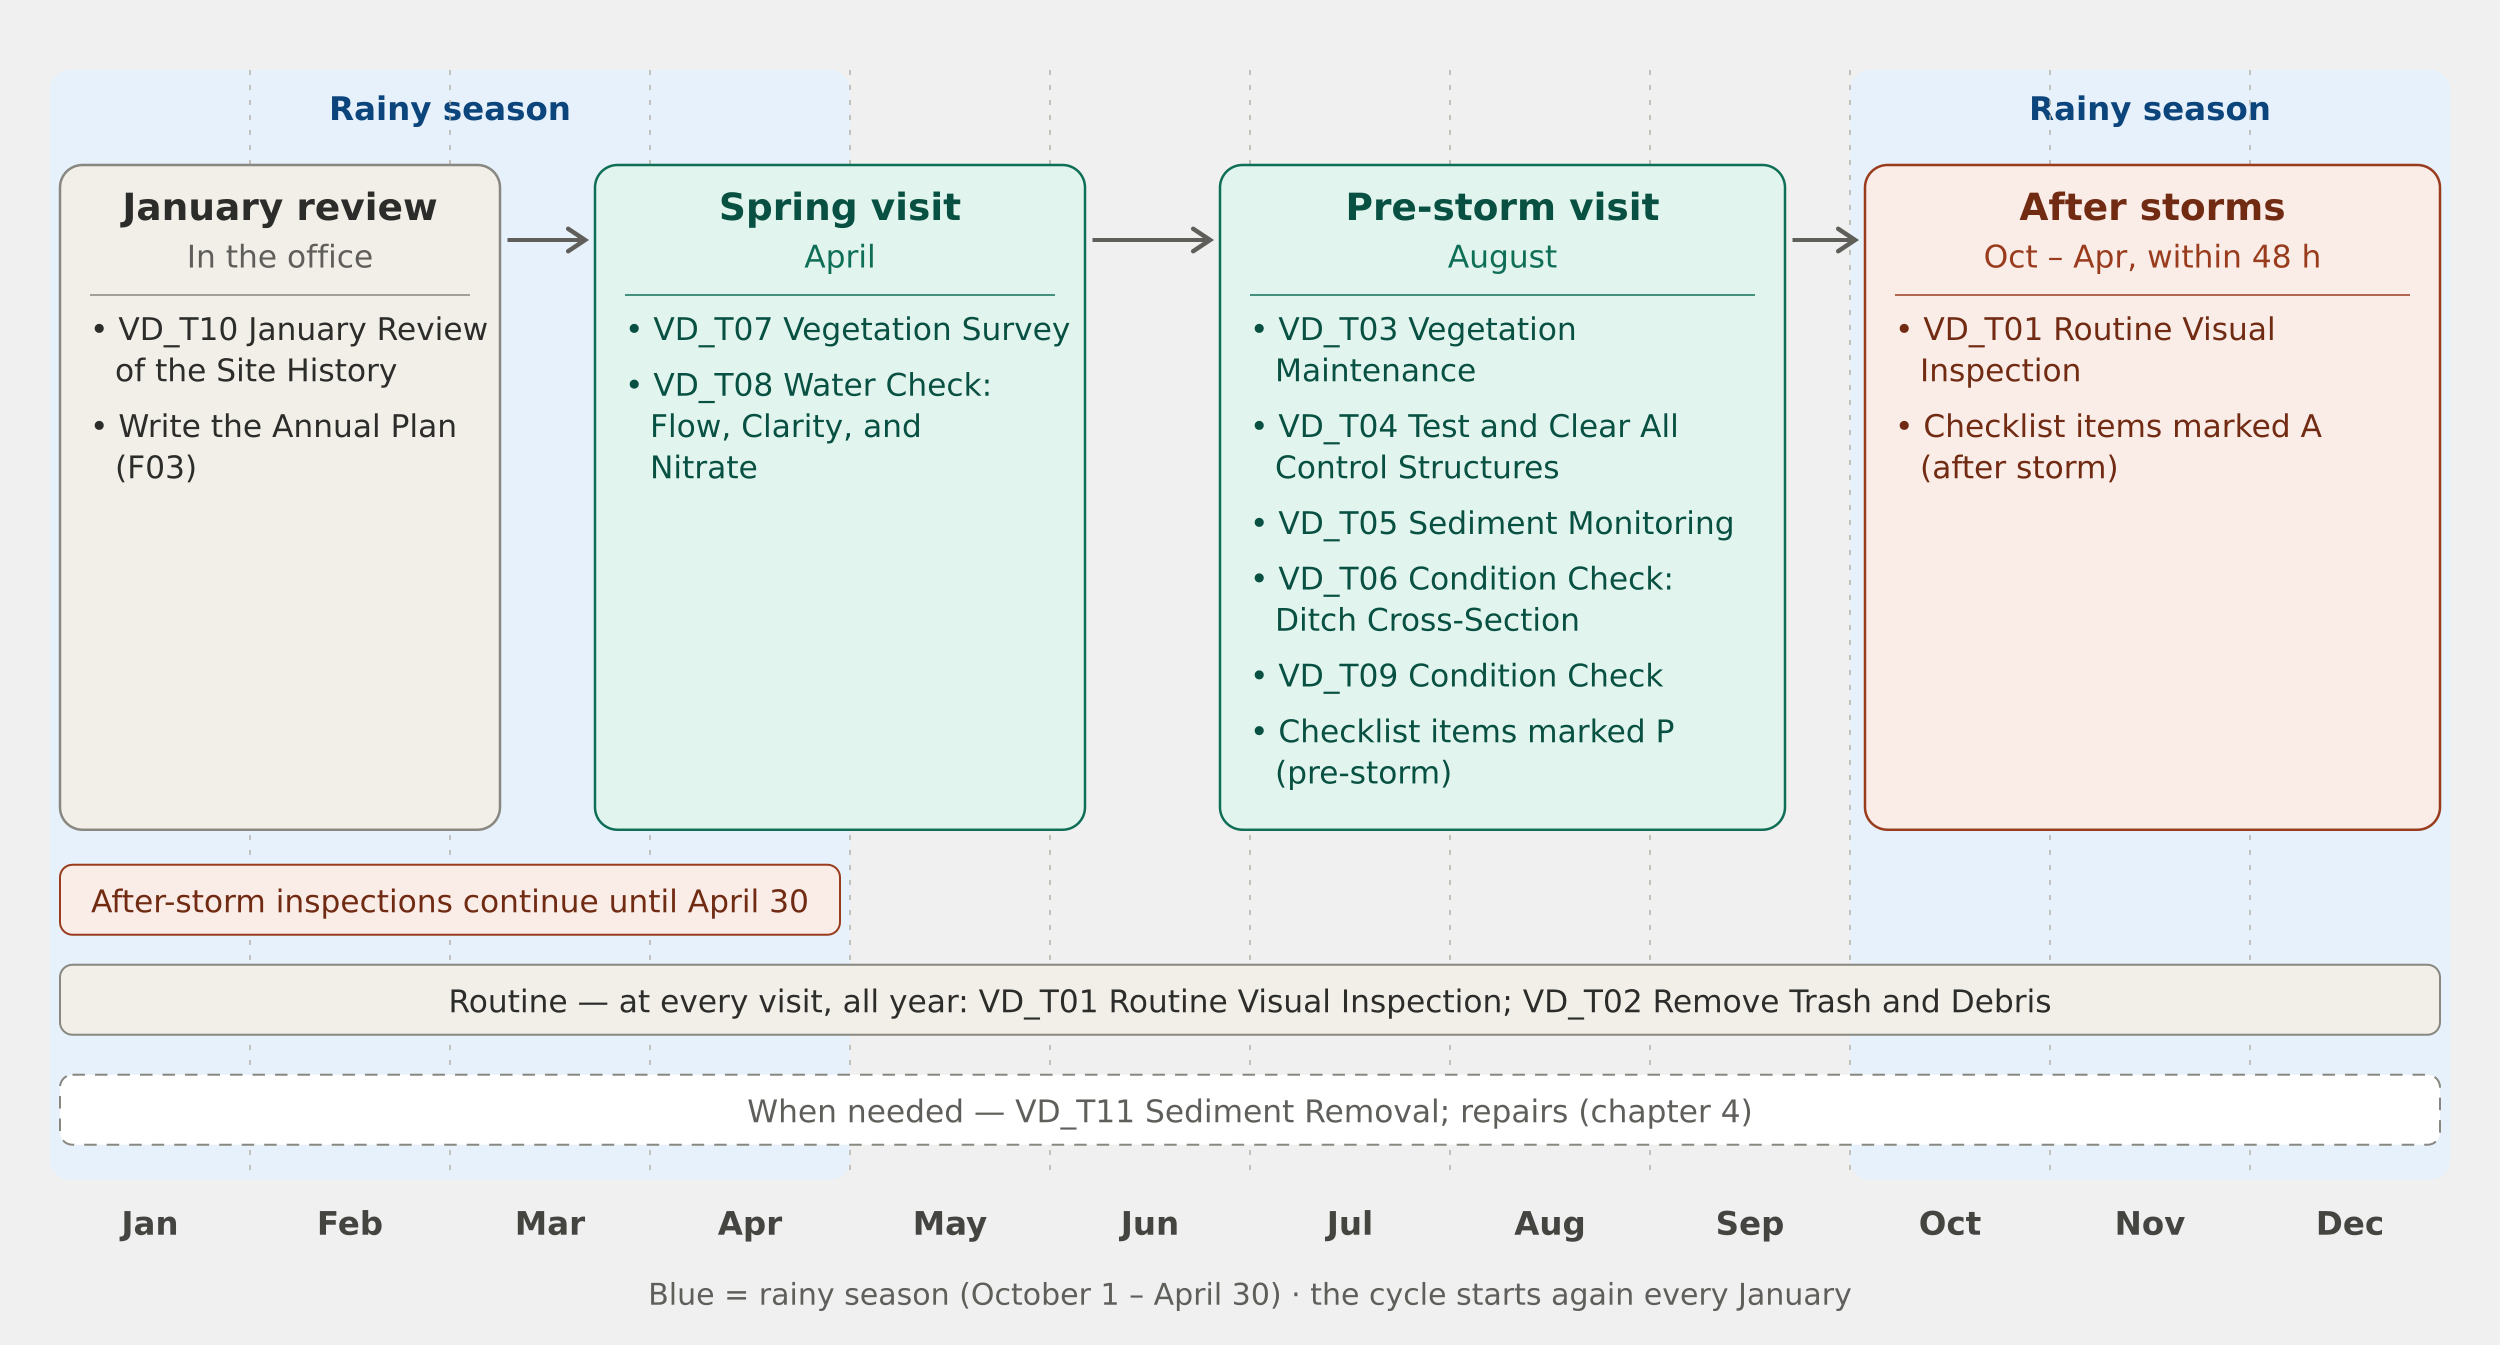
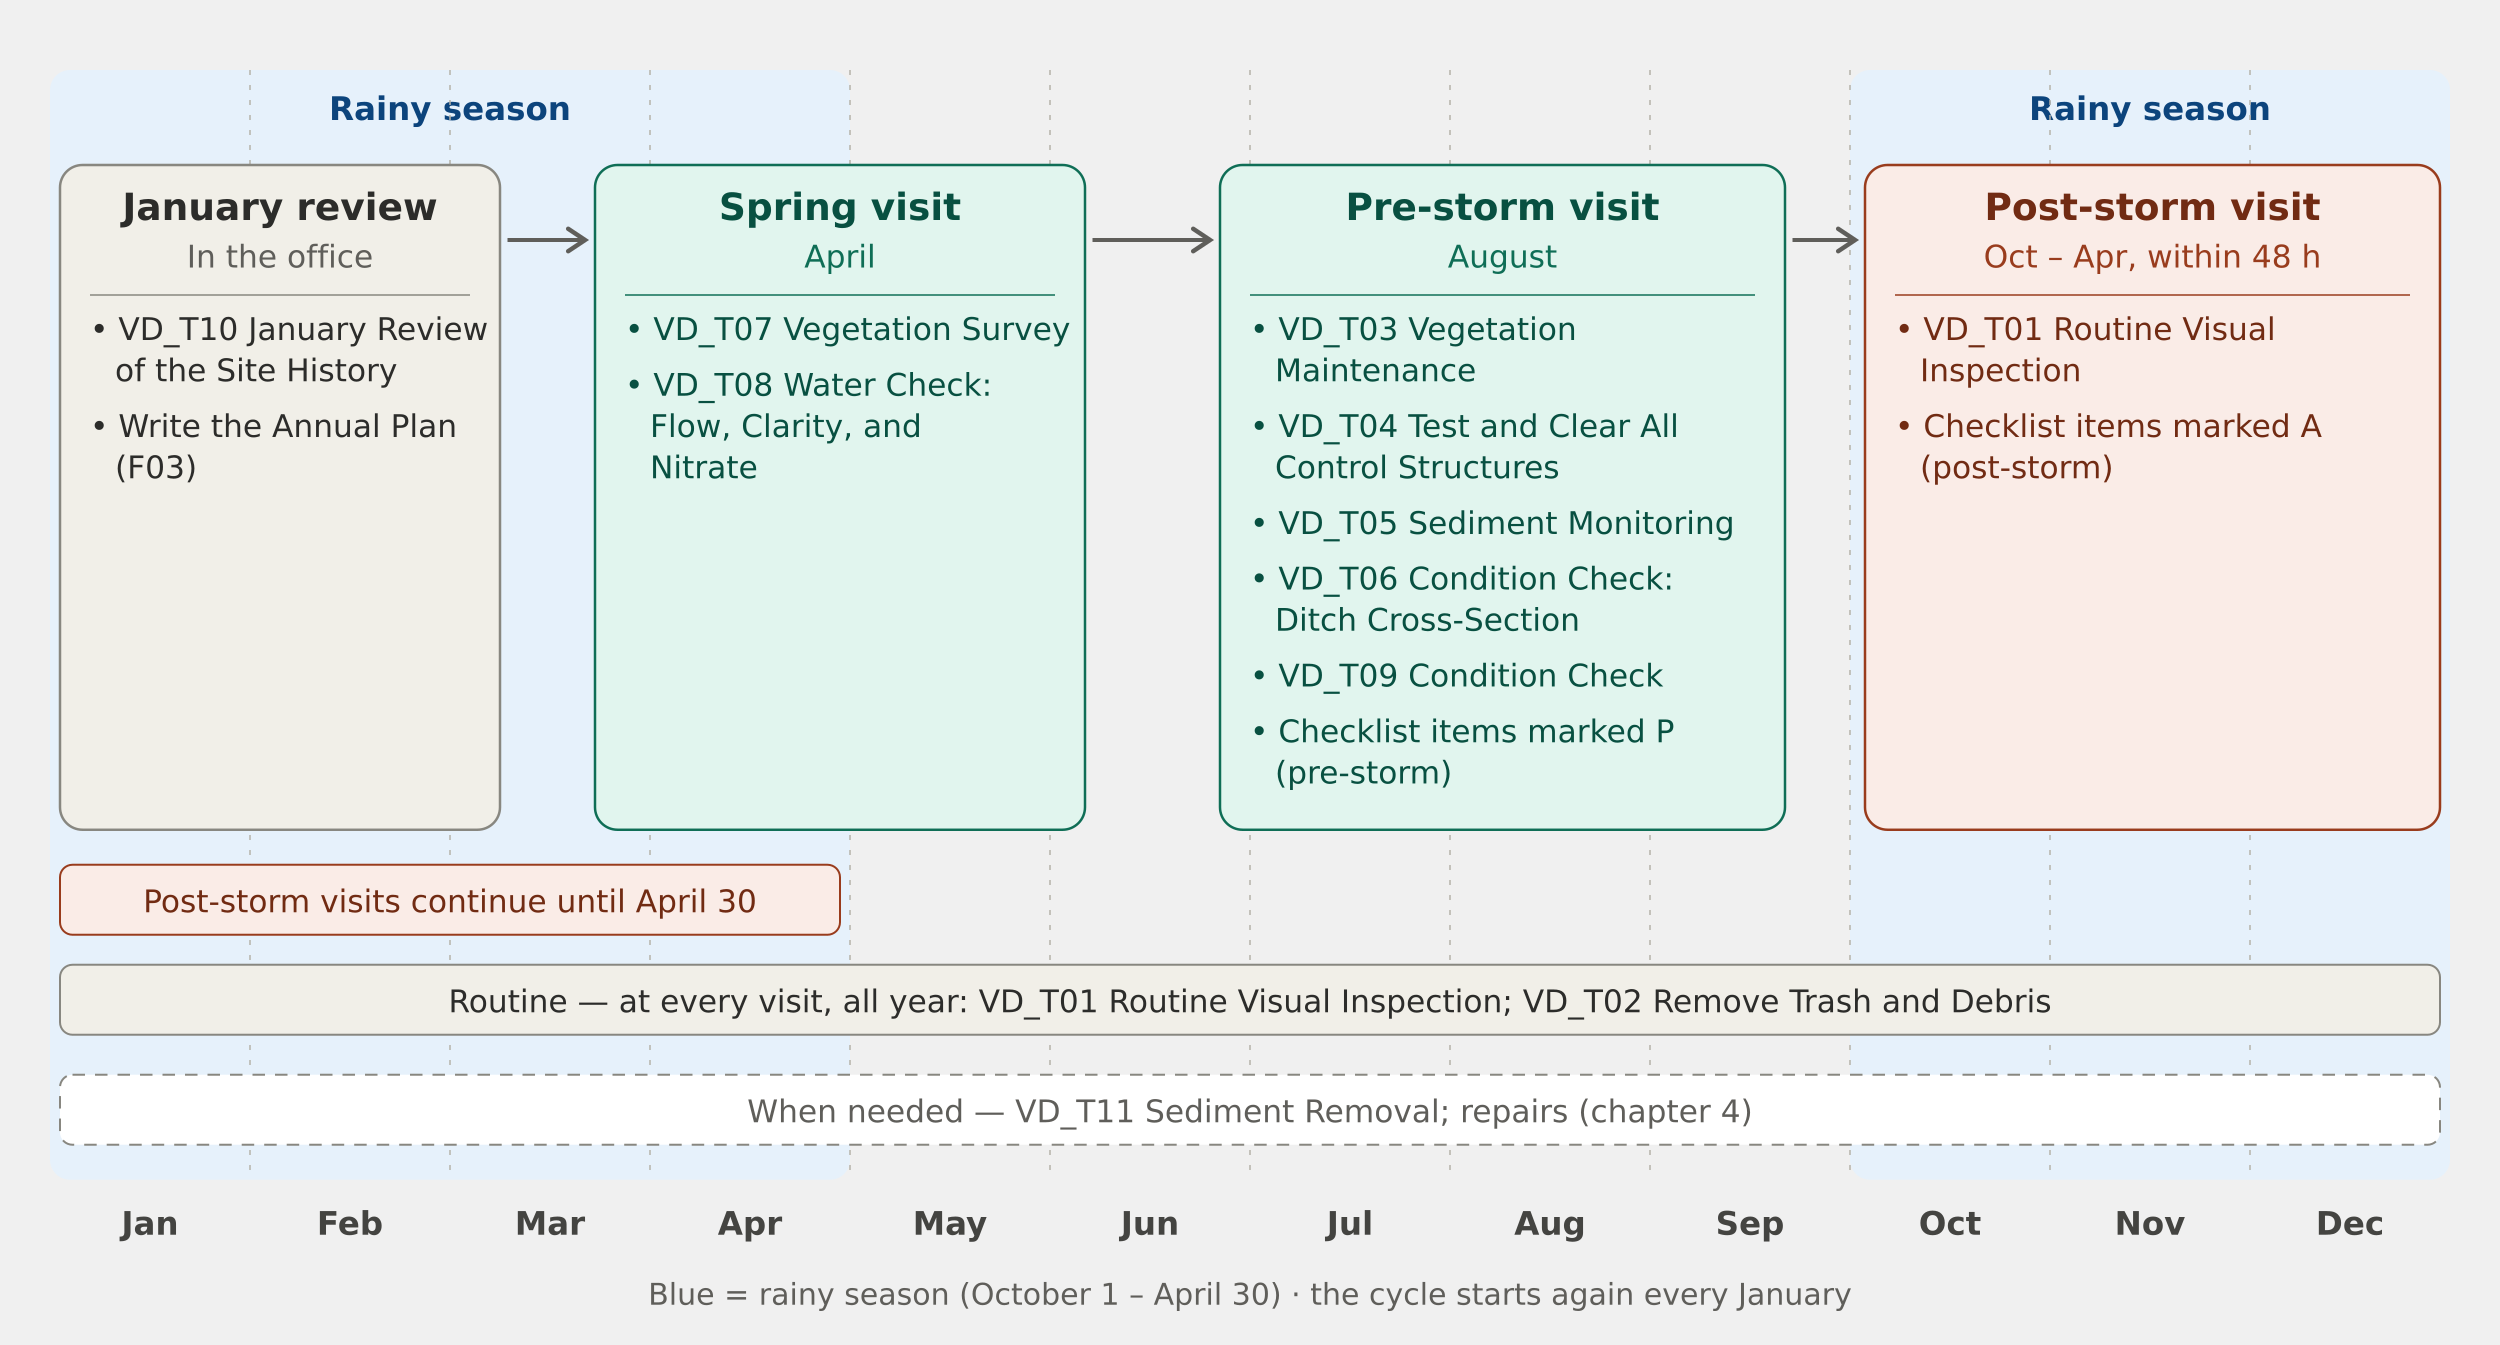
<svg xmlns="http://www.w3.org/2000/svg" viewBox="0 0 1000 538" width="1000" height="538">
  <defs>
    <marker id="ar" viewBox="0 0 10 10" refX="8" refY="5" markerWidth="7" markerHeight="7" orient="auto">
      <path d="M2 1L8 5L2 9" fill="none" stroke="#5F5E5A" stroke-width="1.6" stroke-linecap="round" />
    </marker>
  </defs>
  <rect x="20" y="28" width="320.0" height="443.9" rx="8" fill="#E6F1FB" />
  <rect x="740.0" y="28" width="240.0" height="443.9" rx="8" fill="#E6F1FB" />
  <text x="180.0" y="48.0" font-family="Public Sans, DejaVu Sans, Arial, sans-serif" font-size="13" font-weight="600" fill="#0C447C" text-anchor="middle">Rainy season</text>
  <text x="860.0" y="48.0" font-family="Public Sans, DejaVu Sans, Arial, sans-serif" font-size="13" font-weight="600" fill="#0C447C" text-anchor="middle">Rainy season</text>
  <line x1="100.0" y1="28" x2="100.0" y2="471.9" stroke="#B4B2A9" stroke-width="0.6" stroke-dasharray="2 4" />
  <line x1="180.0" y1="28" x2="180.0" y2="471.9" stroke="#B4B2A9" stroke-width="0.6" stroke-dasharray="2 4" />
  <line x1="260.0" y1="28" x2="260.0" y2="471.9" stroke="#B4B2A9" stroke-width="0.6" stroke-dasharray="2 4" />
  <line x1="340.0" y1="28" x2="340.0" y2="471.9" stroke="#B4B2A9" stroke-width="0.6" stroke-dasharray="2 4" />
  <line x1="420.0" y1="28" x2="420.0" y2="471.9" stroke="#B4B2A9" stroke-width="0.6" stroke-dasharray="2 4" />
  <line x1="500.0" y1="28" x2="500.0" y2="471.9" stroke="#B4B2A9" stroke-width="0.6" stroke-dasharray="2 4" />
  <line x1="580.0" y1="28" x2="580.0" y2="471.9" stroke="#B4B2A9" stroke-width="0.6" stroke-dasharray="2 4" />
  <line x1="660.0" y1="28" x2="660.0" y2="471.9" stroke="#B4B2A9" stroke-width="0.6" stroke-dasharray="2 4" />
  <line x1="740.0" y1="28" x2="740.0" y2="471.9" stroke="#B4B2A9" stroke-width="0.6" stroke-dasharray="2 4" />
  <line x1="820.0" y1="28" x2="820.0" y2="471.9" stroke="#B4B2A9" stroke-width="0.6" stroke-dasharray="2 4" />
  <line x1="900.0" y1="28" x2="900.0" y2="471.9" stroke="#B4B2A9" stroke-width="0.6" stroke-dasharray="2 4" />
  <rect x="24" y="66" width="176" height="265.9" rx="9" fill="#F1EFE8" stroke="#888780" stroke-width="1" />
  <text x="112.0" y="88.0" font-family="Public Sans, DejaVu Sans, Arial, sans-serif" font-size="15" font-weight="700" fill="#2C2C2A" text-anchor="middle">January review</text>
  <text x="112.0" y="107.0" font-family="Public Sans, DejaVu Sans, Arial, sans-serif" font-size="12.5" font-weight="400" fill="#5F5E5A" text-anchor="middle">In the office</text>
  <line x1="36" y1="118" x2="188" y2="118" stroke="#888780" stroke-width="0.6" />
  <text x="36.0" y="136.0" font-family="Public Sans, DejaVu Sans, Arial, sans-serif" font-size="12.5" font-weight="400" fill="#2C2C2A" text-anchor="start">• VD_T10 January Review</text>
  <text x="46.0" y="152.5" font-family="Public Sans, DejaVu Sans, Arial, sans-serif" font-size="12.5" font-weight="400" fill="#2C2C2A" text-anchor="start">of the Site History</text>
  <text x="36.0" y="174.8" font-family="Public Sans, DejaVu Sans, Arial, sans-serif" font-size="12.5" font-weight="400" fill="#2C2C2A" text-anchor="start">• Write the Annual Plan</text>
  <text x="46.0" y="191.3" font-family="Public Sans, DejaVu Sans, Arial, sans-serif" font-size="12.5" font-weight="400" fill="#2C2C2A" text-anchor="start">(F03)</text>
  <rect x="238" y="66" width="196" height="265.9" rx="9" fill="#E1F5EE" stroke="#0F6E56" stroke-width="1" />
  <text x="336.0" y="88.0" font-family="Public Sans, DejaVu Sans, Arial, sans-serif" font-size="15" font-weight="700" fill="#085041" text-anchor="middle">Spring visit</text>
  <text x="336.0" y="107.0" font-family="Public Sans, DejaVu Sans, Arial, sans-serif" font-size="12.5" font-weight="400" fill="#0F6E56" text-anchor="middle">April</text>
  <line x1="250" y1="118" x2="422" y2="118" stroke="#0F6E56" stroke-width="0.6" />
  <text x="250.0" y="136.0" font-family="Public Sans, DejaVu Sans, Arial, sans-serif" font-size="12.5" font-weight="400" fill="#085041" text-anchor="start">• VD_T07 Vegetation Survey</text>
  <text x="250.0" y="158.3" font-family="Public Sans, DejaVu Sans, Arial, sans-serif" font-size="12.5" font-weight="400" fill="#085041" text-anchor="start">• VD_T08 Water Check:</text>
  <text x="260.0" y="174.8" font-family="Public Sans, DejaVu Sans, Arial, sans-serif" font-size="12.5" font-weight="400" fill="#085041" text-anchor="start">Flow, Clarity, and</text>
  <text x="260.0" y="191.3" font-family="Public Sans, DejaVu Sans, Arial, sans-serif" font-size="12.5" font-weight="400" fill="#085041" text-anchor="start">Nitrate</text>
  <rect x="488" y="66" width="226" height="265.9" rx="9" fill="#E1F5EE" stroke="#0F6E56" stroke-width="1" />
  <text x="601.0" y="88.0" font-family="Public Sans, DejaVu Sans, Arial, sans-serif" font-size="15" font-weight="700" fill="#085041" text-anchor="middle">Pre-storm visit</text>
  <text x="601.0" y="107.0" font-family="Public Sans, DejaVu Sans, Arial, sans-serif" font-size="12.5" font-weight="400" fill="#0F6E56" text-anchor="middle">August</text>
  <line x1="500" y1="118" x2="702" y2="118" stroke="#0F6E56" stroke-width="0.6" />
  <text x="500.0" y="136.0" font-family="Public Sans, DejaVu Sans, Arial, sans-serif" font-size="12.5" font-weight="400" fill="#085041" text-anchor="start">• VD_T03 Vegetation</text>
  <text x="510.0" y="152.5" font-family="Public Sans, DejaVu Sans, Arial, sans-serif" font-size="12.5" font-weight="400" fill="#085041" text-anchor="start">Maintenance</text>
  <text x="500.0" y="174.8" font-family="Public Sans, DejaVu Sans, Arial, sans-serif" font-size="12.5" font-weight="400" fill="#085041" text-anchor="start">• VD_T04 Test and Clear All</text>
  <text x="510.0" y="191.3" font-family="Public Sans, DejaVu Sans, Arial, sans-serif" font-size="12.5" font-weight="400" fill="#085041" text-anchor="start">Control Structures</text>
  <text x="500.0" y="213.6" font-family="Public Sans, DejaVu Sans, Arial, sans-serif" font-size="12.5" font-weight="400" fill="#085041" text-anchor="start">• VD_T05 Sediment Monitoring</text>
  <text x="500.0" y="235.8" font-family="Public Sans, DejaVu Sans, Arial, sans-serif" font-size="12.5" font-weight="400" fill="#085041" text-anchor="start">• VD_T06 Condition Check:</text>
  <text x="510.0" y="252.3" font-family="Public Sans, DejaVu Sans, Arial, sans-serif" font-size="12.5" font-weight="400" fill="#085041" text-anchor="start">Ditch Cross-Section</text>
  <text x="500.0" y="274.6" font-family="Public Sans, DejaVu Sans, Arial, sans-serif" font-size="12.5" font-weight="400" fill="#085041" text-anchor="start">• VD_T09 Condition Check</text>
  <text x="500.0" y="296.9" font-family="Public Sans, DejaVu Sans, Arial, sans-serif" font-size="12.5" font-weight="400" fill="#085041" text-anchor="start">• Checklist items marked P</text>
  <text x="510.0" y="313.4" font-family="Public Sans, DejaVu Sans, Arial, sans-serif" font-size="12.5" font-weight="400" fill="#085041" text-anchor="start">(pre-storm)</text>
  <rect x="746" y="66" width="230" height="265.9" rx="9" fill="#FAECE7" stroke="#993C1D" stroke-width="1" />
-   <text x="861.0" y="88.0" font-family="Public Sans, DejaVu Sans, Arial, sans-serif" font-size="15" font-weight="700" fill="#712B13" text-anchor="middle">After storms</text>
+   <text x="861.0" y="88.0" font-family="Public Sans, DejaVu Sans, Arial, sans-serif" font-size="15" font-weight="700" fill="#712B13" text-anchor="middle">Post-storm visit</text>
  <text x="861.0" y="107.0" font-family="Public Sans, DejaVu Sans, Arial, sans-serif" font-size="12.5" font-weight="400" fill="#993C1D" text-anchor="middle">Oct – Apr, within 48 h</text>
  <line x1="758" y1="118" x2="964" y2="118" stroke="#993C1D" stroke-width="0.6" />
  <text x="758.0" y="136.0" font-family="Public Sans, DejaVu Sans, Arial, sans-serif" font-size="12.5" font-weight="400" fill="#712B13" text-anchor="start">• VD_T01 Routine Visual</text>
  <text x="768.0" y="152.5" font-family="Public Sans, DejaVu Sans, Arial, sans-serif" font-size="12.5" font-weight="400" fill="#712B13" text-anchor="start">Inspection</text>
  <text x="758.0" y="174.8" font-family="Public Sans, DejaVu Sans, Arial, sans-serif" font-size="12.5" font-weight="400" fill="#712B13" text-anchor="start">• Checklist items marked A</text>
-   <text x="768.0" y="191.3" font-family="Public Sans, DejaVu Sans, Arial, sans-serif" font-size="12.5" font-weight="400" fill="#712B13" text-anchor="start">(after storm)</text>
+   <text x="768.0" y="191.3" font-family="Public Sans, DejaVu Sans, Arial, sans-serif" font-size="12.5" font-weight="400" fill="#712B13" text-anchor="start">(post-storm)</text>
  <line x1="203" y1="96" x2="234" y2="96" stroke="#5F5E5A" stroke-width="1.6" marker-end="url(#ar)" />
  <line x1="437" y1="96" x2="484" y2="96" stroke="#5F5E5A" stroke-width="1.6" marker-end="url(#ar)" />
  <line x1="717" y1="96" x2="742" y2="96" stroke="#5F5E5A" stroke-width="1.6" marker-end="url(#ar)" />
  <rect x="24" y="345.9" width="312.0" height="28" rx="5" fill="#FAECE7" stroke="#993C1D" stroke-width="0.8" />
-   <text x="180.0" y="364.9" font-family="Public Sans, DejaVu Sans, Arial, sans-serif" font-size="12.5" font-weight="400" fill="#712B13" text-anchor="middle">After-storm inspections continue until April 30</text>
+   <text x="180.0" y="364.9" font-family="Public Sans, DejaVu Sans, Arial, sans-serif" font-size="12.5" font-weight="400" fill="#712B13" text-anchor="middle">Post-storm visits continue until April 30</text>
  <rect x="24" y="385.9" width="952" height="28" rx="5" fill="#F1EFE8" stroke="#888780" stroke-width="0.8" />
  <text x="500.0" y="404.9" font-family="Public Sans, DejaVu Sans, Arial, sans-serif" font-size="12.5" font-weight="400" fill="#2C2C2A" text-anchor="middle">Routine — at every visit, all year: VD_T01 Routine Visual Inspection; VD_T02 Remove Trash and Debris</text>
  <rect x="24" y="429.9" width="952" height="28" rx="5" fill="#FFFFFF" stroke="#888780" stroke-width="0.8" stroke-dasharray="5 4" />
  <text x="500.0" y="448.9" font-family="Public Sans, DejaVu Sans, Arial, sans-serif" font-size="12.5" font-weight="400" fill="#5F5E5A" text-anchor="middle">When needed — VD_T11 Sediment Removal; repairs (chapter 4)</text>
  <text x="60.0" y="493.9" font-family="Public Sans, DejaVu Sans, Arial, sans-serif" font-size="13" font-weight="600" fill="#444441" text-anchor="middle">Jan</text>
  <text x="140.0" y="493.9" font-family="Public Sans, DejaVu Sans, Arial, sans-serif" font-size="13" font-weight="600" fill="#444441" text-anchor="middle">Feb</text>
  <text x="220.0" y="493.9" font-family="Public Sans, DejaVu Sans, Arial, sans-serif" font-size="13" font-weight="600" fill="#444441" text-anchor="middle">Mar</text>
  <text x="300.0" y="493.9" font-family="Public Sans, DejaVu Sans, Arial, sans-serif" font-size="13" font-weight="600" fill="#444441" text-anchor="middle">Apr</text>
  <text x="380.0" y="493.9" font-family="Public Sans, DejaVu Sans, Arial, sans-serif" font-size="13" font-weight="600" fill="#444441" text-anchor="middle">May</text>
  <text x="460.0" y="493.9" font-family="Public Sans, DejaVu Sans, Arial, sans-serif" font-size="13" font-weight="600" fill="#444441" text-anchor="middle">Jun</text>
  <text x="540.0" y="493.9" font-family="Public Sans, DejaVu Sans, Arial, sans-serif" font-size="13" font-weight="600" fill="#444441" text-anchor="middle">Jul</text>
  <text x="620.0" y="493.9" font-family="Public Sans, DejaVu Sans, Arial, sans-serif" font-size="13" font-weight="600" fill="#444441" text-anchor="middle">Aug</text>
  <text x="700.0" y="493.9" font-family="Public Sans, DejaVu Sans, Arial, sans-serif" font-size="13" font-weight="600" fill="#444441" text-anchor="middle">Sep</text>
  <text x="780.0" y="493.9" font-family="Public Sans, DejaVu Sans, Arial, sans-serif" font-size="13" font-weight="600" fill="#444441" text-anchor="middle">Oct</text>
  <text x="860.0" y="493.9" font-family="Public Sans, DejaVu Sans, Arial, sans-serif" font-size="13" font-weight="600" fill="#444441" text-anchor="middle">Nov</text>
  <text x="940.0" y="493.9" font-family="Public Sans, DejaVu Sans, Arial, sans-serif" font-size="13" font-weight="600" fill="#444441" text-anchor="middle">Dec</text>
  <text x="500.0" y="521.9" font-family="Public Sans, DejaVu Sans, Arial, sans-serif" font-size="12" font-weight="400" fill="#5F5E5A" text-anchor="middle">Blue = rainy season (October 1 – April 30) · the cycle starts again every January </text>
</svg>
